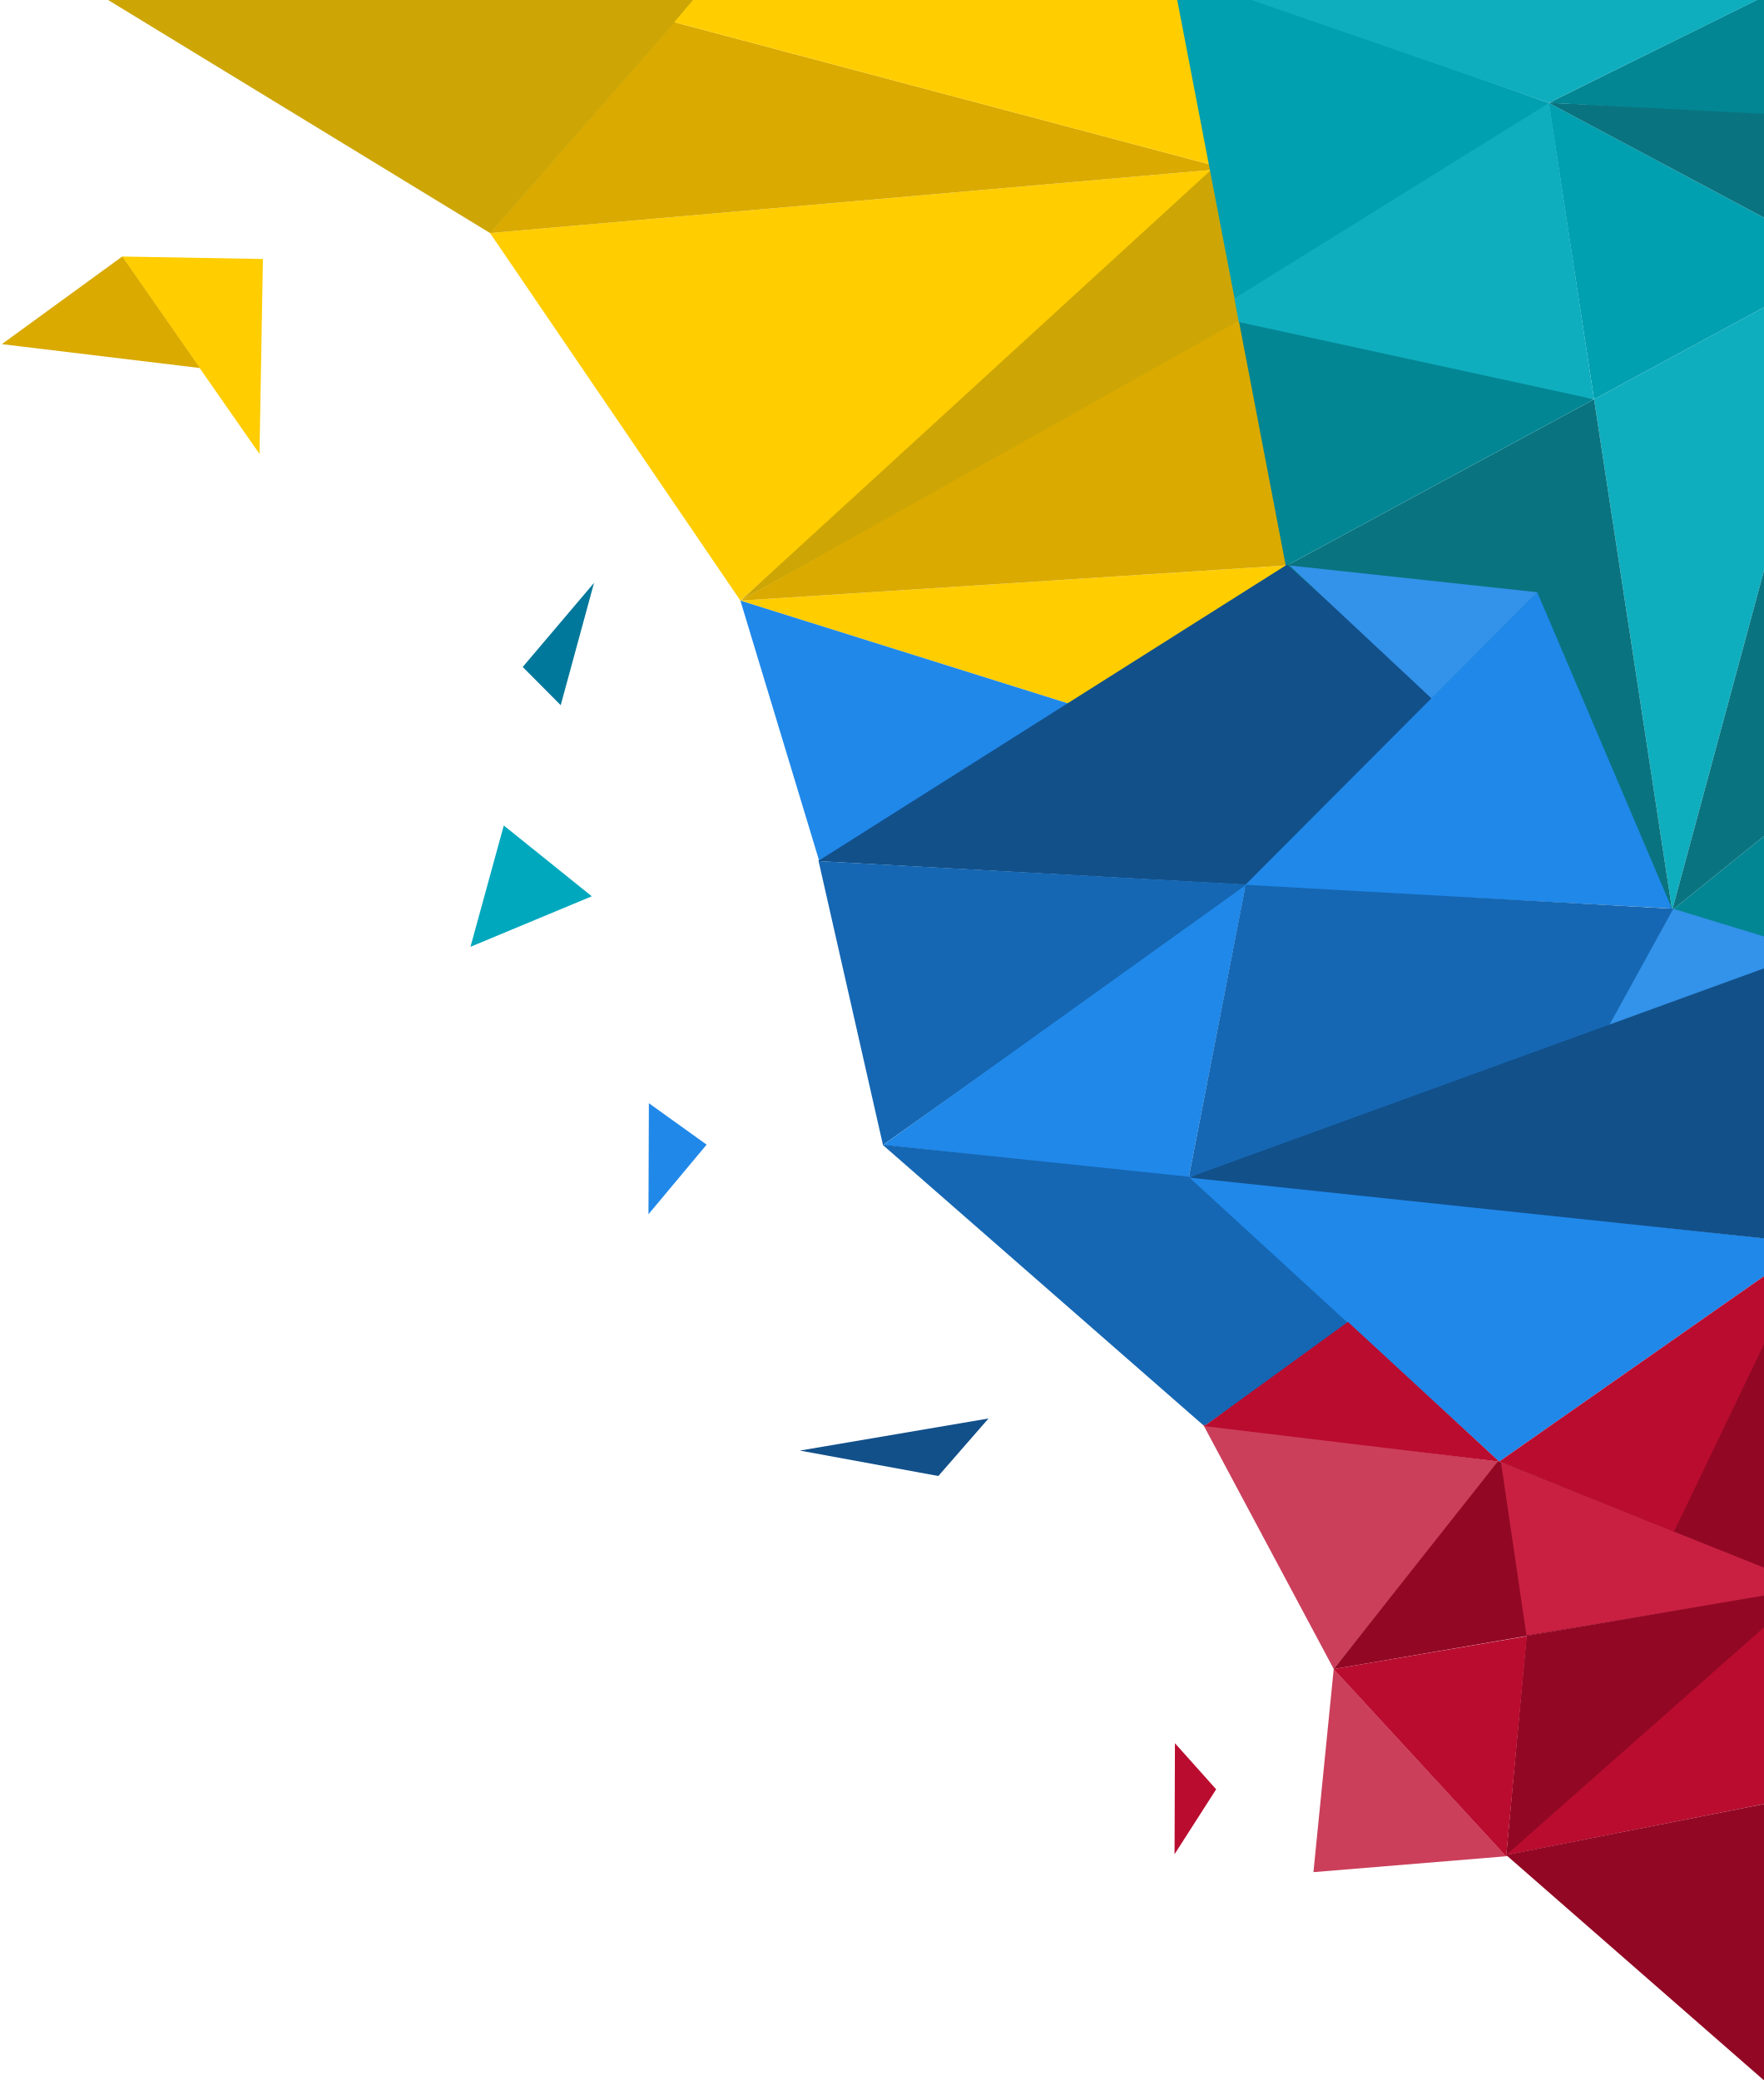
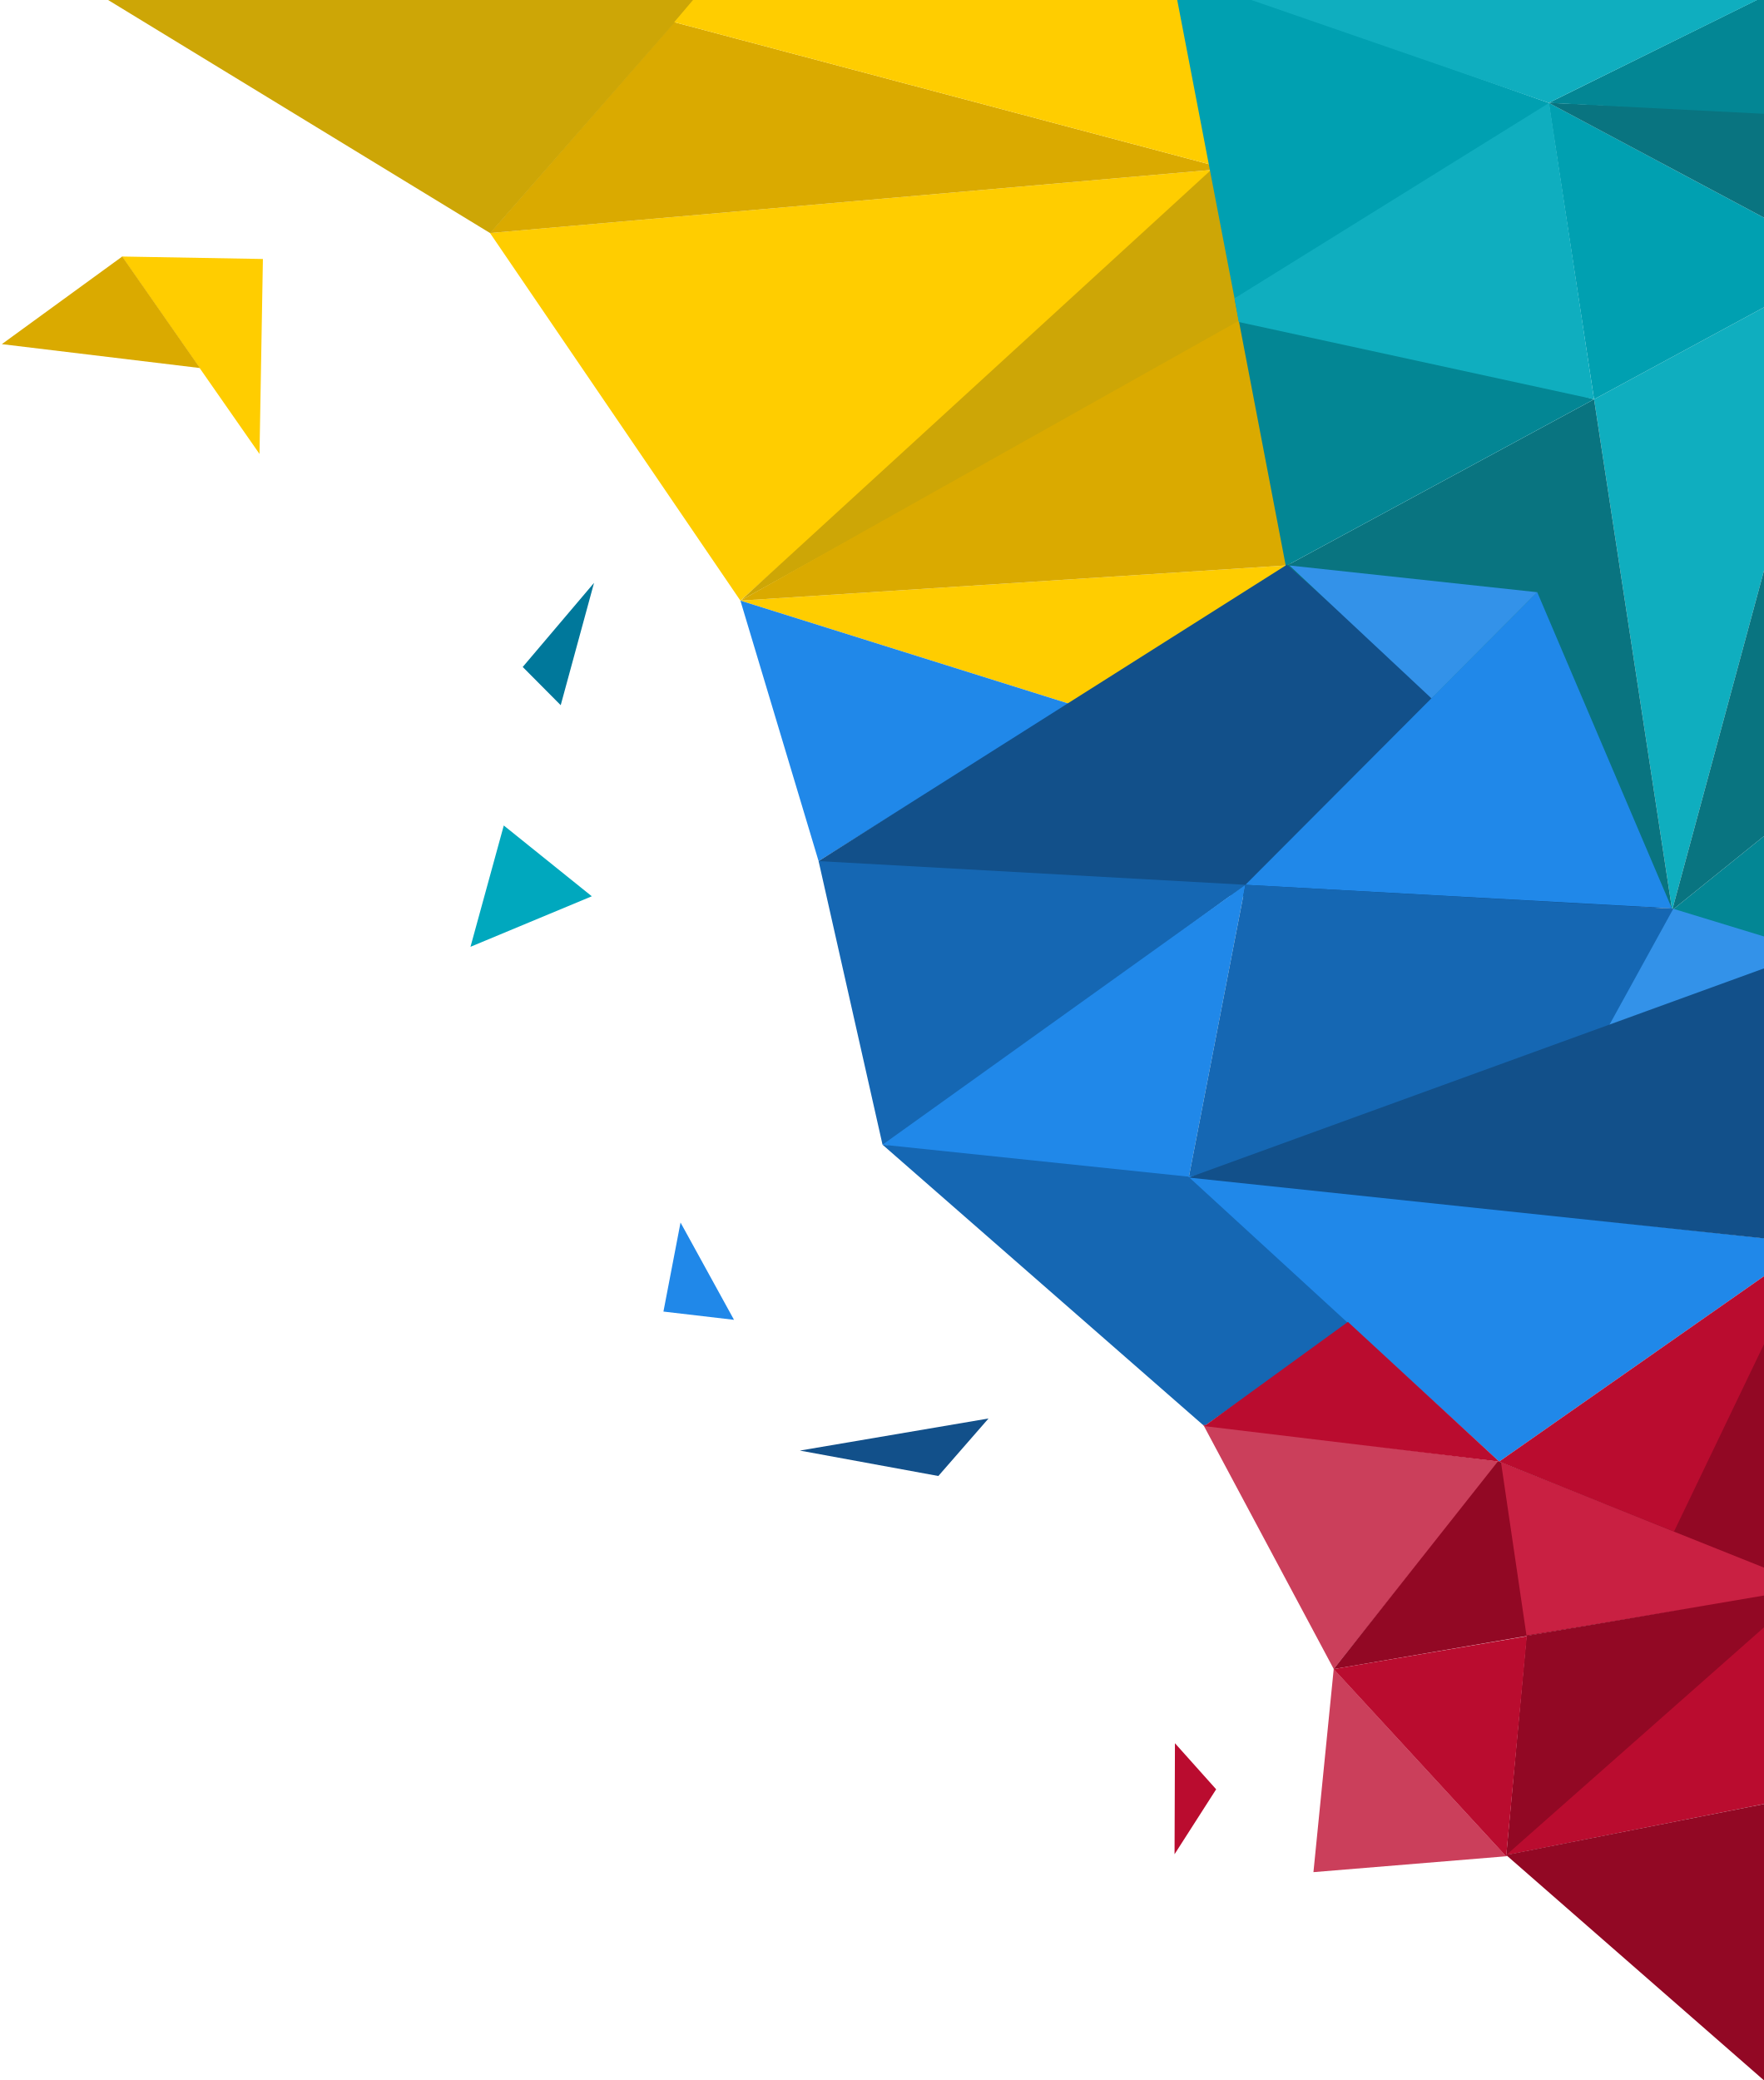
<svg xmlns="http://www.w3.org/2000/svg" width="596px" height="703px" viewBox="0 0 596 703" version="1.1">
  <g id="2019-Redesign" stroke="none" stroke-width="1" fill="none" fill-rule="evenodd">
-     <g id="Home-Copy-2" transform="translate(-804, 0)">
+     <g id="Home" transform="translate(-804, 0)">
      <g id="geo" transform="translate(788, -38)">
        <g id="yellow" transform="translate(274, 168) rotate(-180) translate(-274, -168) translate(0, 6)">
          <polyline id="Fill-6" fill="#FFCD00" points="170.413 54.062 95.779 101 281.779 89 170.413 54.062" />
          <polygon id="Fill-7" fill="#FFCD00" points="117.779 235 366.397 213.243 281.779 89" />
          <polygon id="Triangle" fill="#CDA606" points="109.612 184.324 281.607 89.096 121.315 235.86" />
          <polyline id="Fill-10" fill="#DAAA00" points="281.779 89 95.779 101 109.675 185.643 281.779 89" />
          <path d="M511.995,103.113 L511.995,103.113" id="Fill-18" fill="#DA2B45" />
          <path d="M511.995,103.113 L511.995,103.113" id="Fill-20" fill="#DA2B45" />
          <polygon id="Fill-22" fill="#DAAA00" points="366.396 213.236 117.779 235 304.149 284.513" />
-           <polyline id="Fill-30" fill="#2088E9" points="170.413 54.062 281.779 89 255.082 0.812 170.413 54.062" />
+           <polygon id="Fill-30" fill="#2088E9" points="281.779 89 255.357 0.961 170.413 54.062" />
          <polygon id="Fill-31" fill="#CDA606" points="281.051 310.648 452.779 324 547.912 324 366.314 213.187" />
          <polygon id="Fill-54" fill="#FFCD00" points="128.779 324 270.668 324 304.149 284.513 117.779 235" />
        </g>
-         <g id="Group-2" transform="translate(60.56923, 157.7629) rotate(1) translate(-60.56923, -157.7629) translate(16.56923, 124.7629)">
+         <g id="yellowout" transform="translate(60.56923, 157.7629) rotate(1) translate(-60.56923, -157.7629) translate(16.56923, 124.7629)">
          <polygon id="Fill-110" fill="#FFCD00" points="87.711 0 87.711 65.902 40.06 0" />
          <polyline id="Fill-111" fill="#DAAA00" points="40.161 3.55271368e-15 -1.42108547e-13 30.317 67.075 37.223 40.161 3.55271368e-15" />
        </g>
        <g id="teal" transform="translate(576.7494, 197.8544) rotate(6) translate(-576.7494, -197.8544) translate(391.7494, 18.35445)">
          <polyline id="Fill-4" fill="#0FAEBF" points="160.481 157.036 204.779 326 240.779 102 160.481 157.036" />
          <polyline id="Fill-5" fill="#097480" points="62.779 224 204.779 326 160.481 157.036 62.779 224" />
          <polyline id="Fill-15" fill="#038694" points="292.995 238.113 204.779 326 336.652 351.917 292.995 238.113" />
          <polyline id="Fill-17" fill="#097480" points="204.779 326 292.995 238.113 240.779 102 204.779 326" />
          <polyline id="Fill-27" fill="#00A0B1" points="240.779 102 134.765 58.983 160.481 157.036" />
          <polyline id="Fill-28" fill="#097480" points="240.779 102 274.492 50.268 134.779 59 240.779 102 148.667 67.819" />
          <polygon id="Fill-29" fill="#038694" points="227.193 0.542 134.779 59 227.504 53.988" />
          <polygon id="Fill-100" fill="#00A0B1" points="3.256 27.587 36.082 135.812 138.096 71.655 134.779 59" />
          <polygon id="Fill-102" fill="#0FAEBF" points="225.745 1.521 0.191 27.735 134.779 59" />
          <polyline id="Fill-104" fill="#038694" points="62.779 224 160.481 157.036 36.082 135.812 62.779 224" />
          <polygon id="Fill-105" fill="#0FAEBF" points="38.324 143.61 160.481 157.036 134.892 59.011 36.082 135.812" />
        </g>
        <g id="reds" transform="translate(460.5, 406.5) rotate(-180) translate(-460.5, -406.5) translate(292, 228)">
-           <polygon id="Fill-21" fill="#12508A" points="48 240 336.569 255.958 178.087 356.146" />
+           <polygon id="Fill-21" fill="#12508A" points="48 240 329.945 248.054 336.357 255.961 178.087 356.146" />
          <path d="M208.974,0.891 L129.76,107.017 L208.974,0.891 Z" id="Fill-21-Copy" fill="#1C6EBA" />
-           <polygon id="Fill-56" fill="#1567B3" points="190.612 248.027 314.601 160 336.357 255.961" />
-           <polygon id="Fill-56-Copy" fill="#2088E9" points="192 247.849 314.533 160.003 211.261 149" />
-           <polygon id="Fill-56-Copy-3" fill="#2088E9" points="93.491 346.849 192.583 247.497 48 240" />
+           <polygon id="Fill-56" fill="#1567B3" points="192.111 247.952 309.015 162.705 314.75 160.114 336.357 255.961" />
+           <polygon id="Fill-56-Copy" fill="#2088E9" points="192.111 247.952 314.75 160.114 309.419 159.212 211.261 149" />
+           <polygon id="Fill-56-Copy-3" fill="#2088E9" points="93.491 346.849 192.111 247.952 48 240" />
          <polygon id="Fill-56-Copy-4" fill="#3392E9" points="129.234 310.96 177.236 355.878 93.485 346.845" />
          <polygon id="Fill-56-Copy-5" fill="#3392E9" points="0.32 225.44 211.254 149.015 47.509 239.854" />
-           <polygon id="Fill-56-Copy-2" fill="#1567B3" points="47.509 239.854 75.077 189.764 211.263 149.007 192.035 247.952" />
+           <polygon id="Fill-56-Copy-2" fill="#1567B3" points="47.509 239.854 75.077 189.764 211.263 149.007 192.111 247.952" />
          <polygon id="Fill-57-Copy" fill="#1567B3" points="206 65 102.311 137.915 314.75 160.114" />
          <polygon id="Fill-57" fill="#2088E9" points="106.355 53 0.964 126.798 211.71 149.616" />
          <polygon id="Fill-59" fill="#12508A" points="1 126.776 1 225.472 211.272 149.006" />
        </g>
-         <g id="Group" transform="translate(284.7227, 483.2965) rotate(-151) translate(-284.7227, -483.2965) translate(206.2227, 443.7965)">
-           <polygon id="Fill-71" fill="#12508A" transform="translate(30.05084, 21.13998) rotate(173) translate(-30.05084, -21.13998) " points="2.528 38.109 49.132 28.548 57.574 4.171" />
-           <polygon id="Fill-80" fill="#2088E9" points="138.778 46 133 76.096 156.851 78.885" />
+         <g id="blueoutwo" transform="translate(318.1728, 522.9902) rotate(-151) translate(-318.1728, -522.9902) translate(288.1728, 501.9902)" fill="#12508A">
+           <polygon id="Fill-71" transform="translate(30.05084, 21.13998) rotate(173) translate(-30.05084, -21.13998) " points="2.528 38.109 49.132 28.548 57.574 4.171" />
        </g>
-         <g id="Group-Copy" transform="translate(413.7456, 646.2793) rotate(-151) translate(-413.7456, -646.2793) translate(403.7456, 629.7793)" fill="#BA0C2F">
+         <g id="redout" transform="translate(413.7456, 646.2793) rotate(-151) translate(-413.7456, -646.2793) translate(403.7456, 629.7793)" fill="#BA0C2F">
          <polygon id="Fill-80" points="1.778 -4.93745756e-12 0.12 26.014 19.851 32.885" />
        </g>
-         <polygon id="Fill-81" fill="#00A8BE" points="186.253 317 175 358 216 340.926" />
-         <polyline id="Fill-83" fill="#00789B" transform="translate(210.271, 256.3362) rotate(142) translate(-210.271, -256.3362) " points="226.352 243.515 192.026 269.158 228.516 261.599 226.352 243.515" />
+         <g id="blueoutone" transform="translate(240.2072, 451.1893)" fill="#2088E9">
+           <polygon id="Fill-80" points="5.778 3.55271368e-15 4.08562073e-14 30.096 23.851 32.885" />
+         </g>
+         <g id="tealouttwo" transform="translate(175, 317)" fill="#00A8BE">
+           <polygon id="Fill-81" points="11.253 0 0 41 41 23.926" />
+         </g>
+         <g id="tealoutone" transform="translate(187.026, 234.5147)" fill="#00789B">
+           <polyline id="Fill-83" transform="translate(23.245, 21.8215) rotate(142) translate(-23.245, -21.8215) " points="39.326 9 5 34.643 41.49 27.084 39.326 9" />
+         </g>
        <g id="teal-copy-2" transform="translate(579.8629, 511.3987) rotate(6) translate(-579.8629, -511.3987) translate(524.8629, 452.8987)" fill="#BA0C2F">
          <polygon id="Fill-100" points="0.239 84.97 97.315 0.585 109.696 116.207" />
        </g>
        <g id="teal-copy-3" transform="translate(468.7972, 563.1173) rotate(6) translate(-468.7972, -563.1173) translate(417.7972, 524.1173)" fill="#CB3F5B">
          <polygon id="Fill-100" points="0.532 0.47 101.318 2.398 53.025 77.981" />
        </g>
        <g id="teal-copy-4" transform="translate(553.8947, 530.6486) rotate(6) translate(-553.8947, -530.6486) translate(474.3947, 450.1486)" fill="#920824">
          <polygon id="Fill-100" points="0.251 160.702 158.396 116.156 48.177 85" />
          <polygon id="Fill-100-Copy" points="109.608 102.951 157.819 116.368 146.268 0.306" />
        </g>
        <g id="teal-copy-5" transform="translate(575.2273, 566.6425) rotate(6) translate(-575.2273, -566.6425) translate(519.7273, 537.6425)" fill="#C92042">
          <polygon id="Fill-100" points="14.906 57.505 0.231 0.233 110.271 31.409" />
        </g>
        <g id="teal-copy-7" transform="translate(575.8534, 619.7758) rotate(6) translate(-575.8534, -619.7758) translate(528.3534, 568.7758)" fill="#920824">
          <polygon id="Fill-100" points="1.693 101.675 94.635 0.581 0.753 26.854" />
        </g>
        <g id="teal-copy-6" transform="translate(495.401, 639.7868) rotate(6) translate(-495.401, -639.7868) translate(462.401, 604.7868)" fill="#CB3F5B">
          <polygon id="Fill-100" points="0.906 69.505 0.546 0.503 65.113 57.364" />
        </g>
        <polygon id="Fill-100" fill="#BA0C2F" points="525 665 628 574 628 644.572" />
        <polygon id="Fill-100" fill="#BA0C2F" points="466.712 602.112 532 591 525.016 665.437" />
        <polygon id="Fill-100" fill="#920824" points="628.012 755 631 644 524.987 664.943" />
        <g id="teal-copy" transform="translate(474.9157, 506.2159) rotate(6) translate(-474.9157, -506.2159) translate(423.9157, 485.2159)" fill="#BA0C2F">
          <polygon id="Fill-100" points="0.811 40.135 45.389 0.026 101.187 41.651" />
        </g>
      </g>
    </g>
  </g>
</svg>
